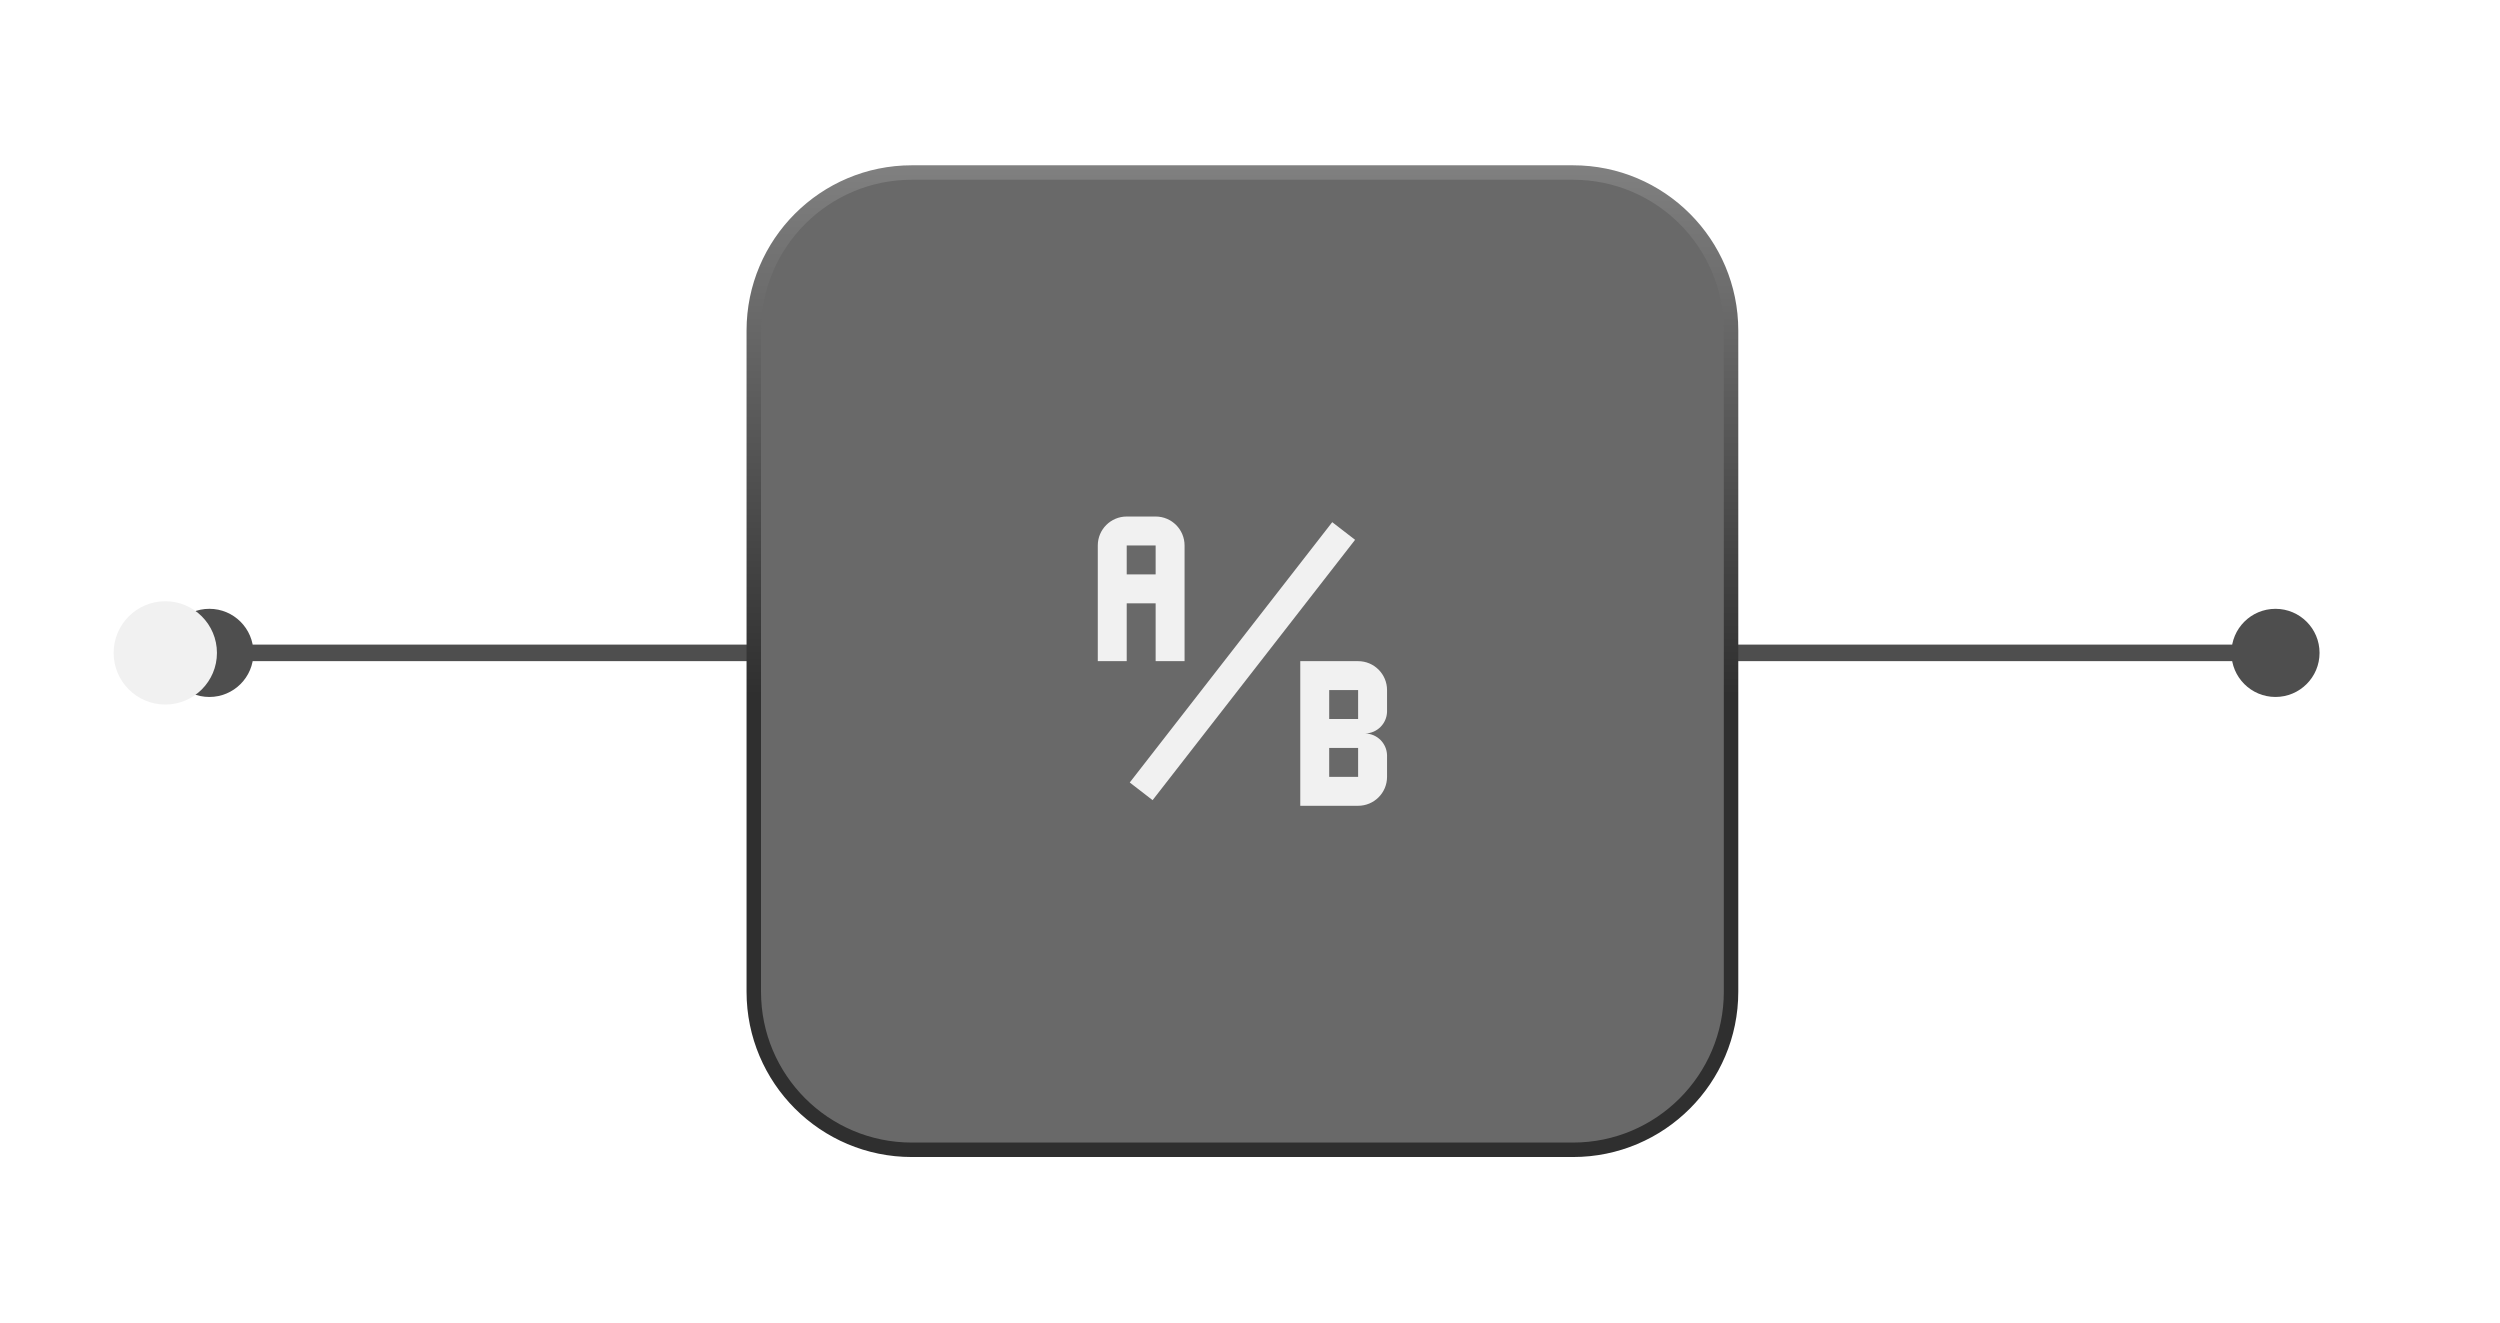
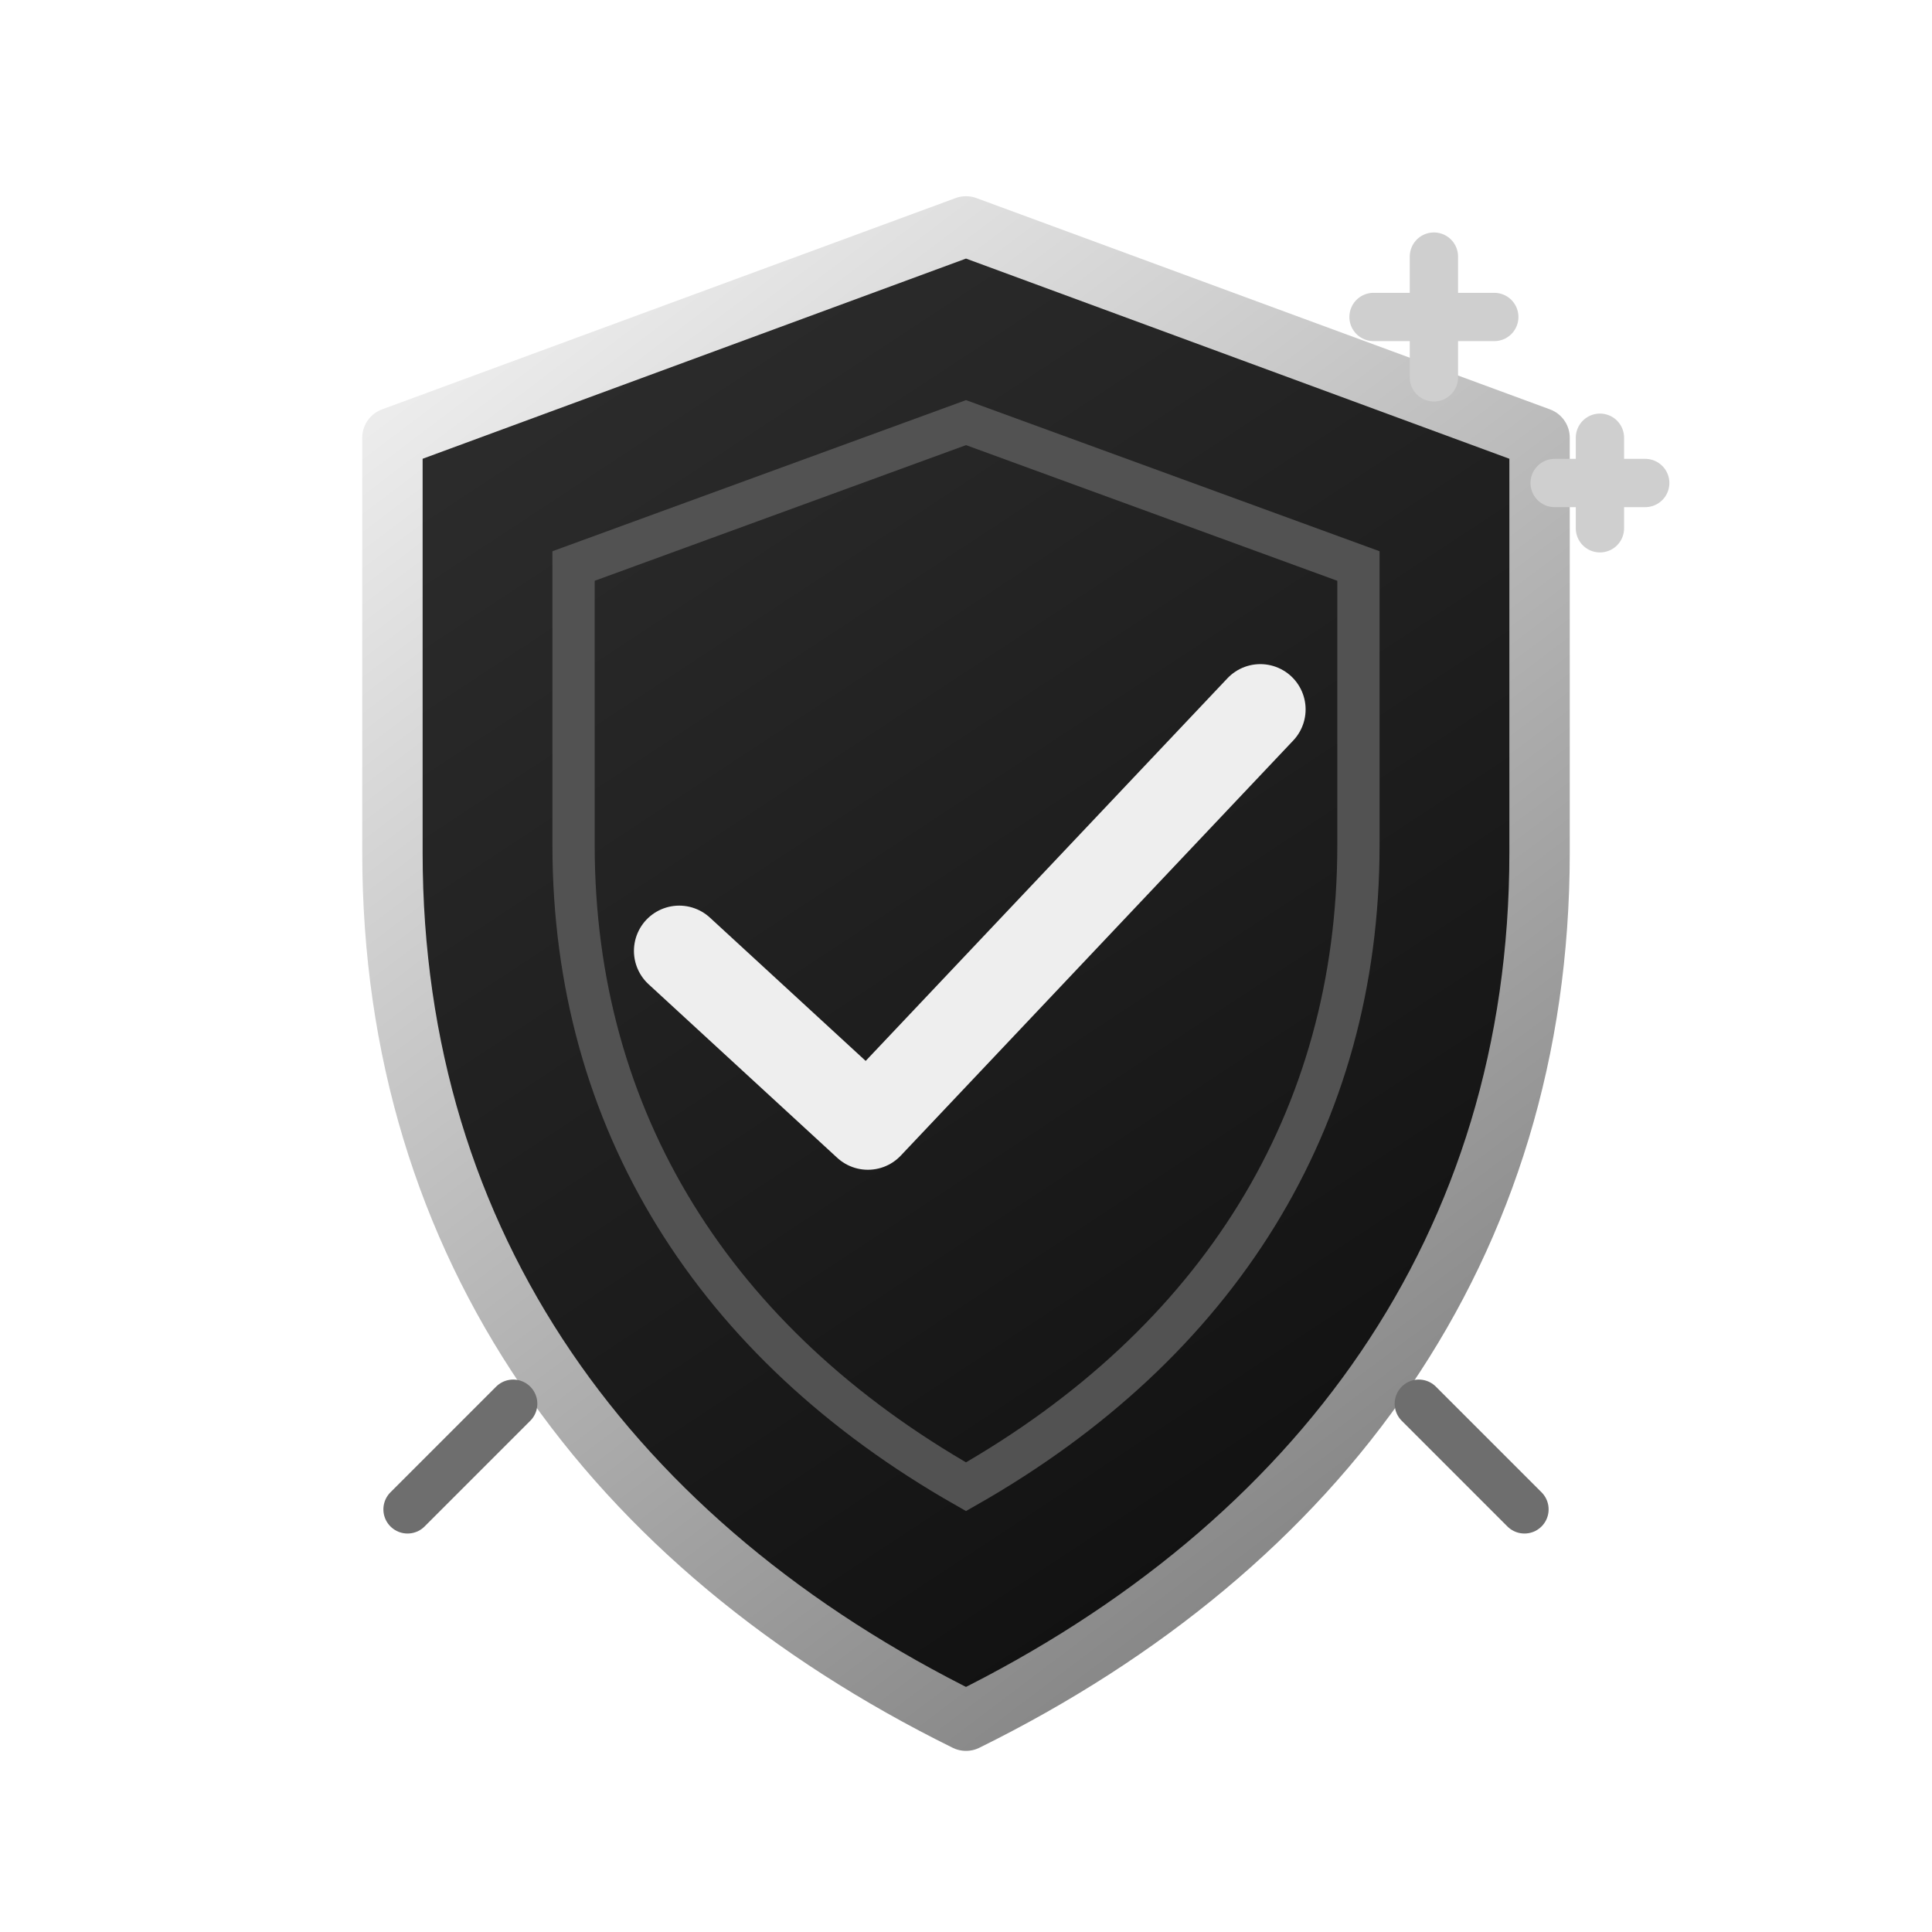
- <svg xmlns="http://www.w3.org/2000/svg" width="121" height="64" viewBox="0 0 121 64" fill="none">
+ <svg xmlns="http://www.w3.org/2000/svg" viewBox="0 0 64 64" role="img" aria-labelledby="title description">
  <defs>
-     <style>@keyframes ball-travel{0%{transform:translateX(0)}50%{transform:translateX(100px)}100%{transform:translateX(0)}}.ball-travel{animation:ball-travel 4s ease-in-out infinite}</style>
-   </defs>
-   <g transform="translate(8, 8)">
-     <path d="M0 23.6a2.133 2.133 0 1 0 4.267 0A2.133 2.133 0 0 0 0 23.6m100 0a2.133 2.133 0 1 0 4.266 0 2.133 2.133 0 0 0-4.266 0m-97.867 0v.4h100v-.8h-100z" fill="#4e4e4e" />
-     <circle cx="0" cy="23.6" r="2.5" fill="#f1f1f1" class="ball-travel" />
-     <rect x="28.483" y=".35" width="47.3" height="47.3" rx="7.65" fill="#696969" />
-     <rect x="28.483" y=".35" width="47.3" height="47.3" rx="7.65" stroke="url(#a)" stroke-width=".7" />
-     <g>
-       <path d="M46.533 17a1.4 1.4 0 0 0-1.4 1.4V24h1.4v-2.8h1.4V24h1.4v-5.6a1.4 1.4 0 0 0-1.4-1.4zm0 1.4h1.4v1.4h-1.4m12.6 6.65V25.4a1.4 1.4 0 0 0-1.4-1.4h-2.8v7h2.8a1.4 1.4 0 0 0 1.4-1.4v-1.05a1.08 1.08 0 0 0-1.05-1.05 1.08 1.08 0 0 0 1.05-1.05m-1.4 3.15h-1.4v-1.4h1.4zm0-2.8h-1.4v-1.4h1.4m-9.947 5.327-1.106-.854 9.8-12.6 1.106.854z" fill="#f1f1f1" />
-     </g>
-   </g>
-   <defs>
-     <linearGradient id="a" x1="52.133" y1="0" x2="52.133" y2="48" gradientUnits="userSpaceOnUse">
-       <stop stop-color="gray" />
-       <stop offset=".534" stop-color="#2f2f2f" />
+     <linearGradient id="shield" x1="14" y1="8" x2="51" y2="57" gradientUnits="userSpaceOnUse">
+       <stop stop-color="#F4F4F4" />
+       <stop offset="1" stop-color="#747474" />
+     </linearGradient>
+     <linearGradient id="shieldFill" x1="19" y1="13" x2="44" y2="51" gradientUnits="userSpaceOnUse">
+       <stop stop-color="#2B2B2B" />
+       <stop offset="1" stop-color="#111111" />
    </linearGradient>
  </defs>
+   <path d="M32 7.5L51 14.5V28.25C51 41.3 43.75 51.2 32 57C20.25 51.2 13 41.3 13 28.25V14.5L32 7.5Z" fill="url(#shieldFill)" stroke="url(#shield)" stroke-width="2" stroke-linejoin="round" />
+   <path d="M19 18.75L32 14L45 18.75V28C45 37.1 40.35 44.5 32 49.25C23.65 44.5 19 37.1 19 28V18.75Z" fill="none" stroke="#525252" stroke-width="1.4" />
+   <path d="M22.5 31.5L28.75 37.25L41.75 23.5" fill="none" stroke="#EEEEEE" stroke-width="3" stroke-linecap="round" stroke-linejoin="round" />
+   <path d="M47.5 8.5V12.5M45.5 10.5H49.5M53 14.5V17.5M51.5 16H54.5" stroke="#CFCFCF" stroke-width="1.6" stroke-linecap="round" />
+   <path d="M17 46.5L13.5 50M47 46.5L50.5 50" stroke="#6E6E6E" stroke-width="1.6" stroke-linecap="round" />
</svg>
